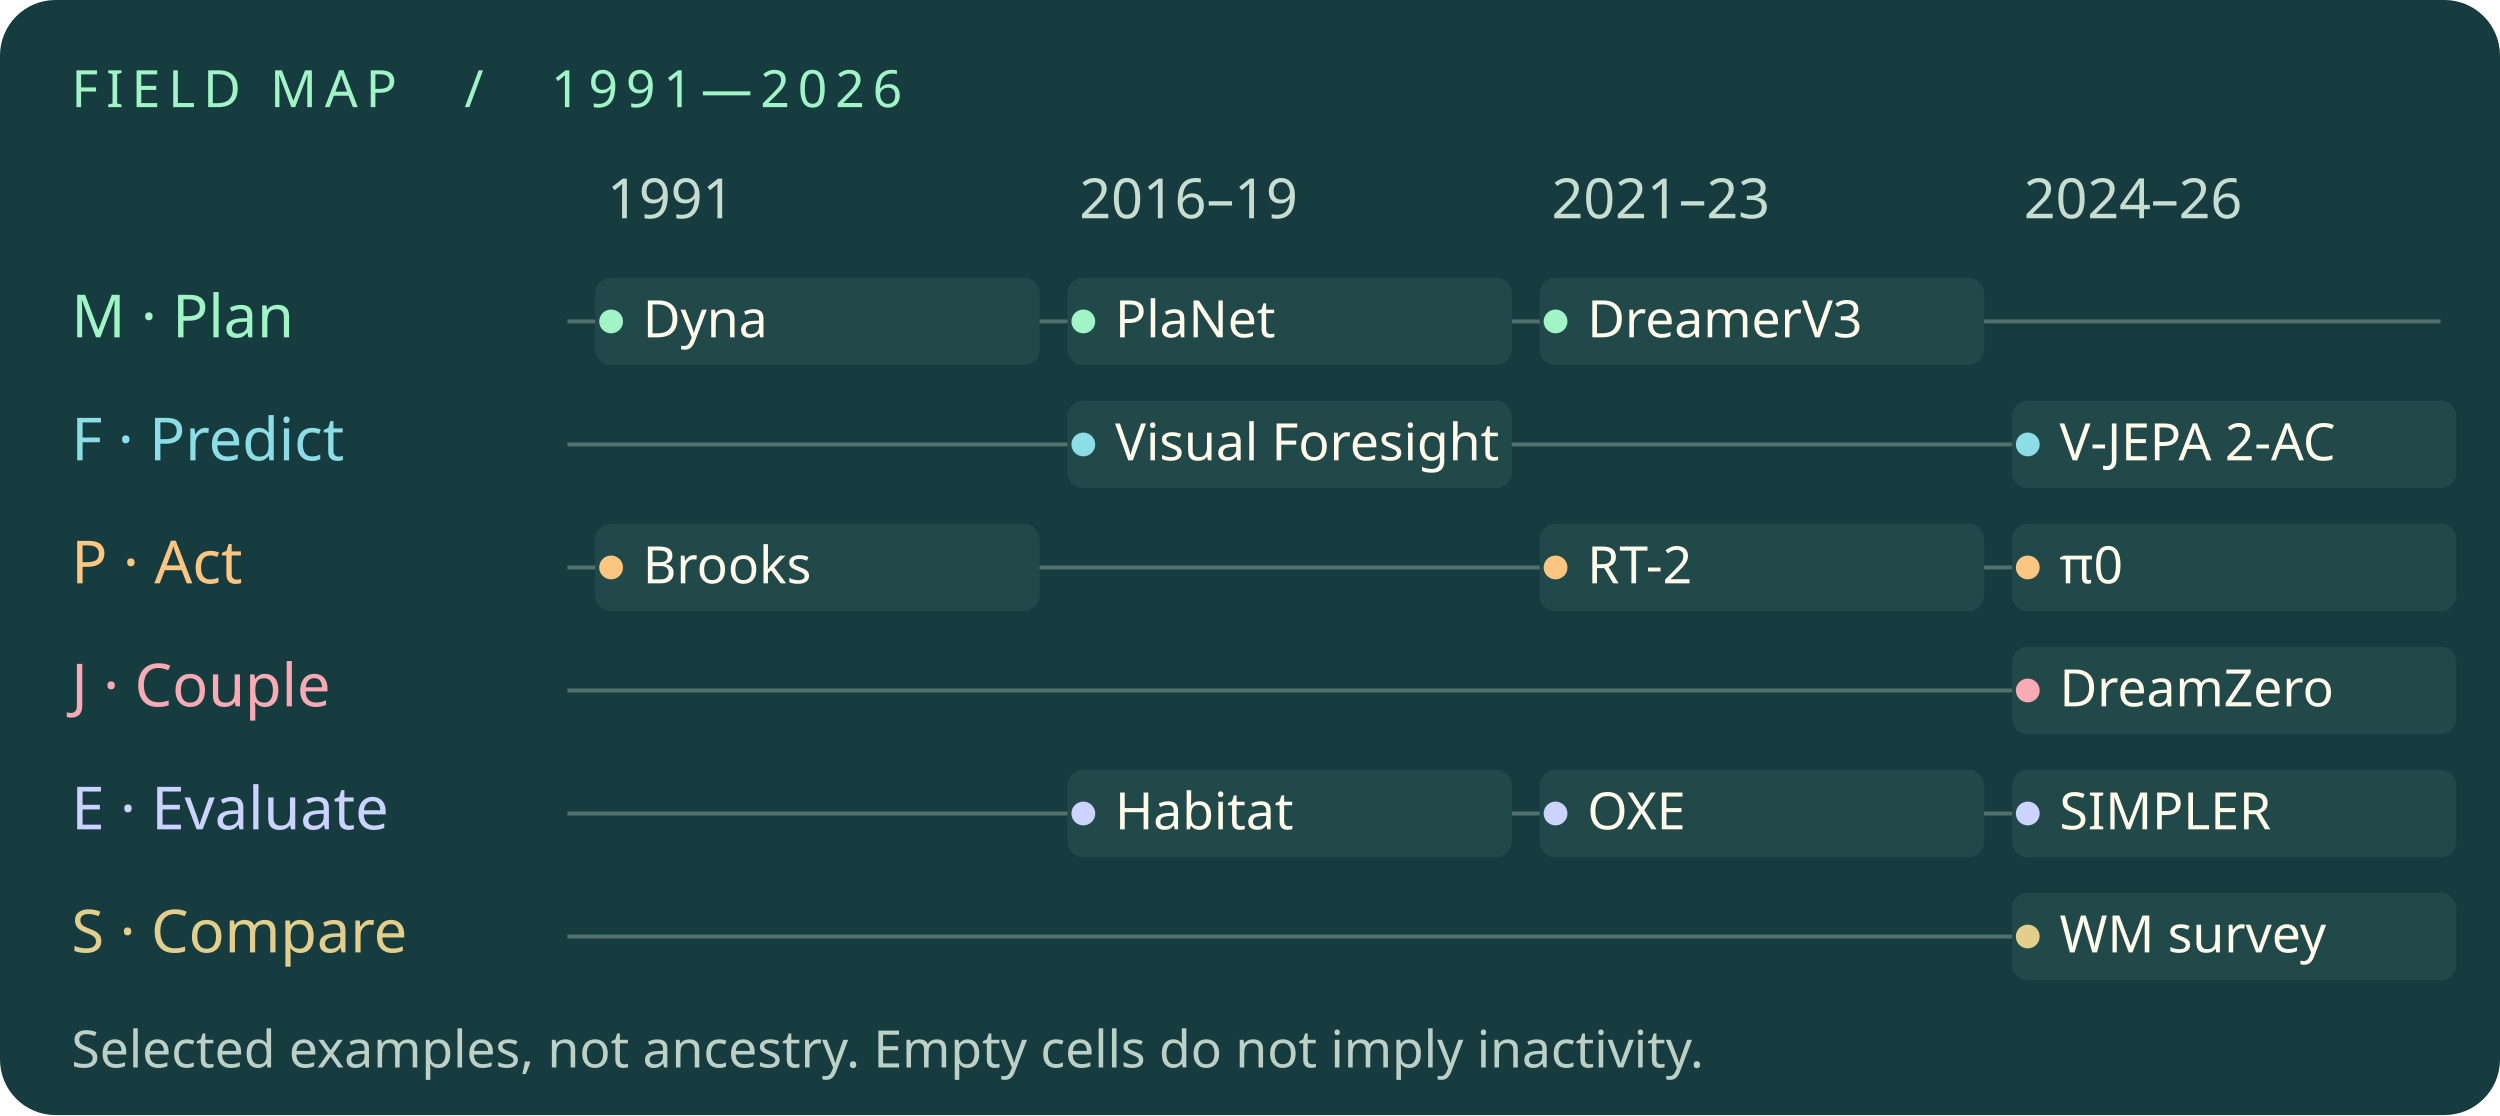
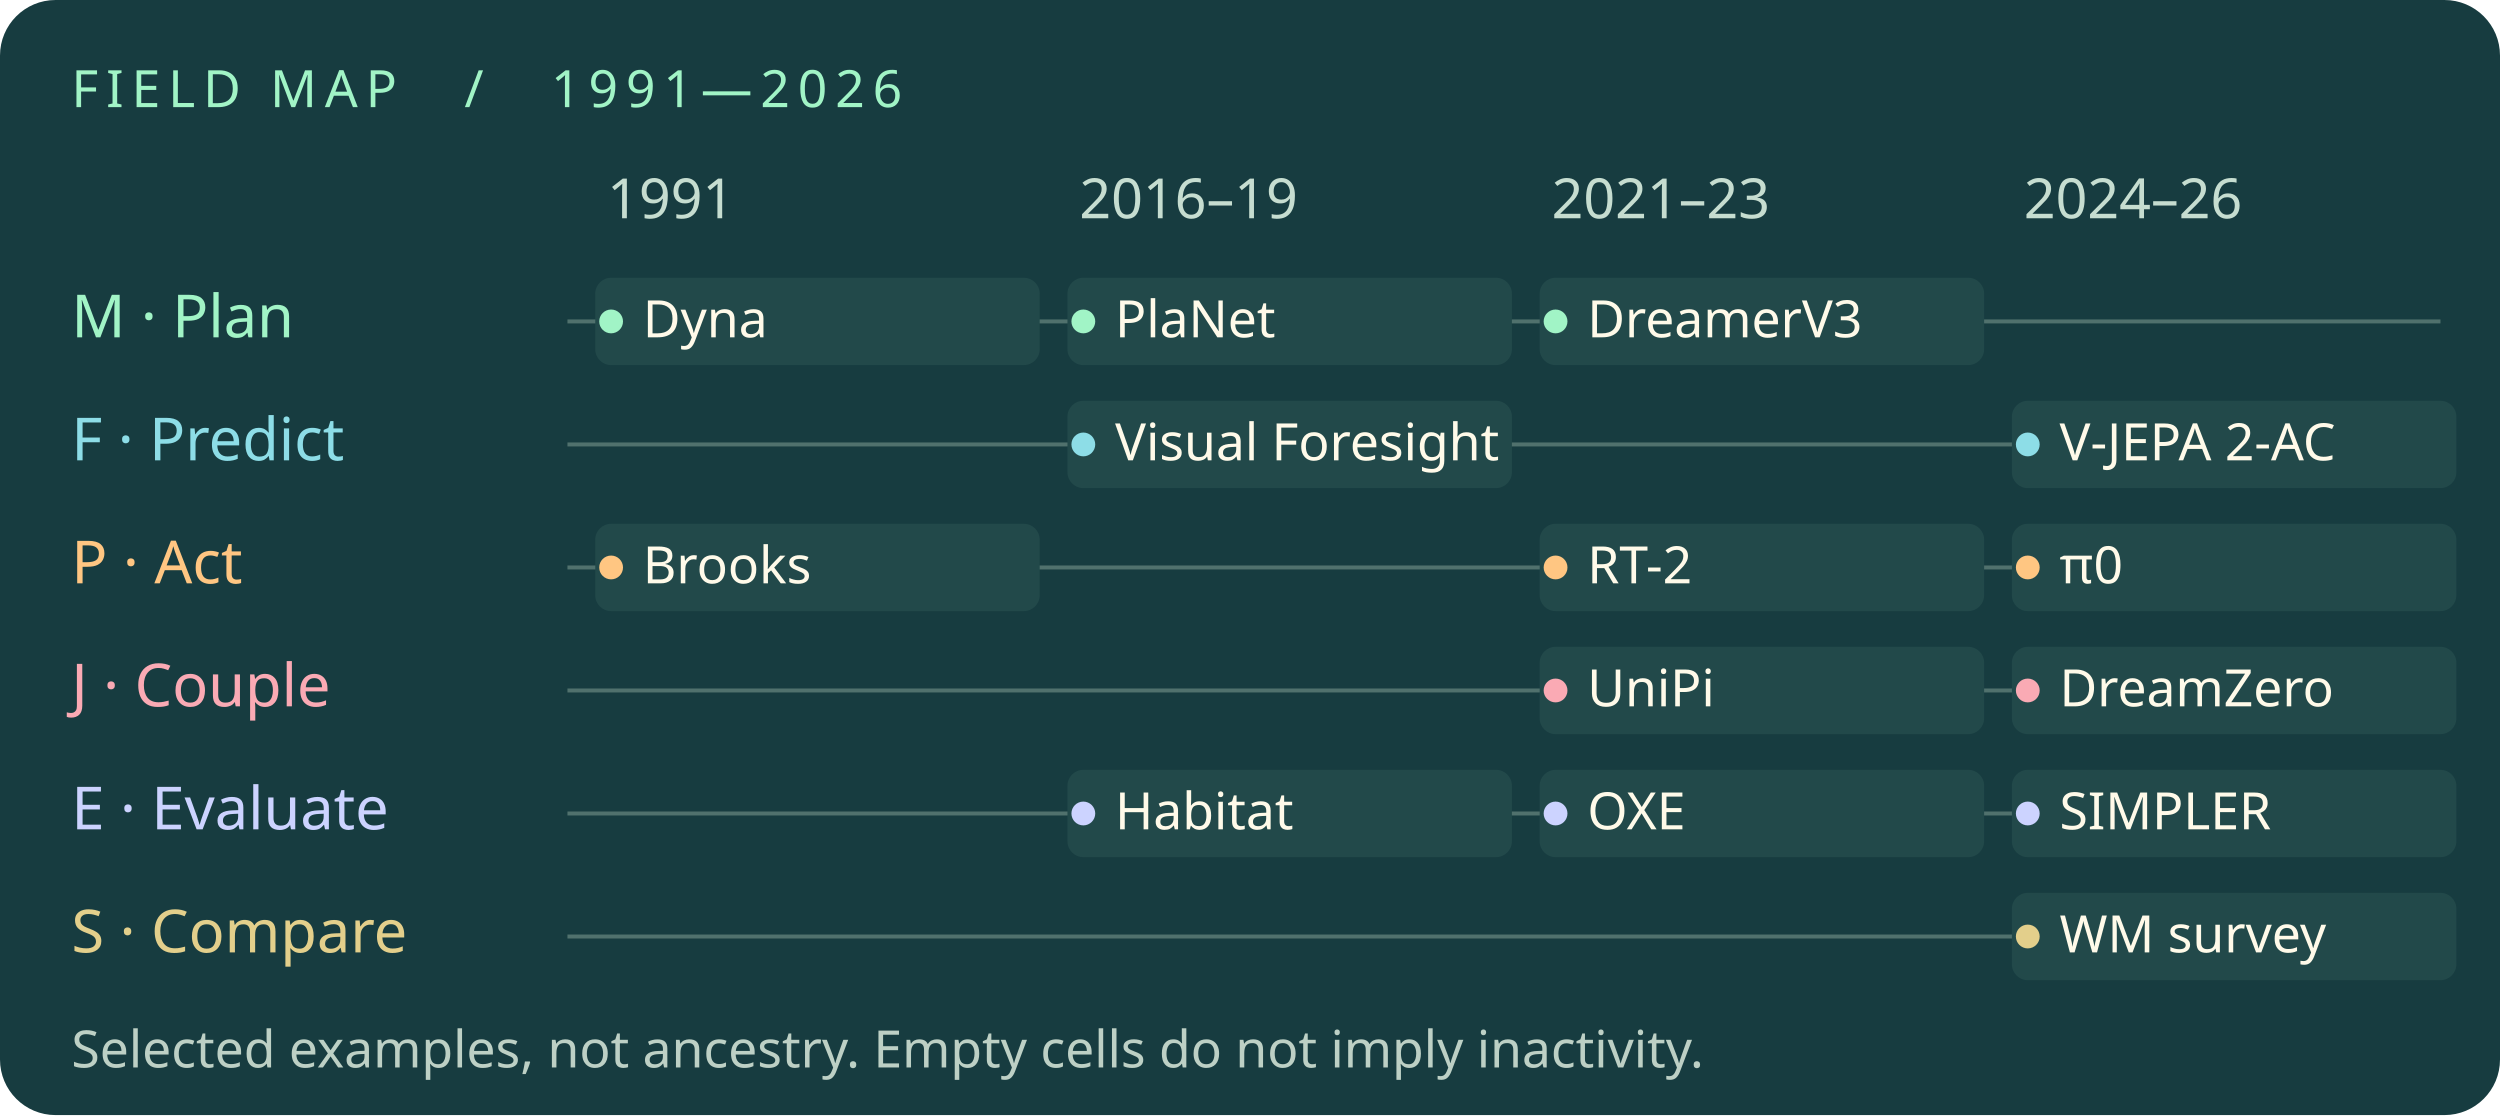
<svg xmlns="http://www.w3.org/2000/svg" viewBox="0 0 630 281" role="img" aria-labelledby="pan-title">
  <rect width="630" height="281" rx="14" fill="#173c40" />
  <g font-family="system-ui,sans-serif">
    <text x="18" y="27" fill="#a1f4c6" font-size="13" letter-spacing="2">FIELD MAP　/　1991—2026</text>
    <text x="153" y="55" fill="#c6ddd0" font-size="14">1991</text>
    <text x="272" y="55" fill="#c6ddd0" font-size="14">2016–19</text>
    <text x="391" y="55" fill="#c6ddd0" font-size="14">2021–23</text>
    <text x="510" y="55" fill="#c6ddd0" font-size="14">2024–26</text>
    <text x="18" y="85" font-size="15" fill="#a1f4c6">M · Plan</text>
    <path d="M143 81H615" stroke="#50716d" />
    <g>
      <rect x="150" y="70" rx="4" width="112" height="22" fill="#22494a" />
      <circle cx="154" cy="81" r="3" fill="#a1f4c6" />
      <text x="162" y="85" font-size="13" fill="#fffae9">Dyna</text>
    </g>
    <g>
      <rect x="269" y="70" rx="4" width="112" height="22" fill="#22494a" />
      <circle cx="273" cy="81" r="3" fill="#a1f4c6" />
      <text x="281" y="85" font-size="13" fill="#fffae9">PlaNet</text>
    </g>
    <g>
      <rect x="388" y="70" rx="4" width="112" height="22" fill="#22494a" />
      <circle cx="392" cy="81" r="3" fill="#a1f4c6" />
      <text x="400" y="85" font-size="13" fill="#fffae9">DreamerV3</text>
    </g>
    <text x="18" y="116" font-size="15" fill="#8ddde7">F · Predict</text>
    <path d="M143 112H615" stroke="#50716d" />
    <g>
      <rect x="269" y="101" rx="4" width="112" height="22" fill="#22494a" />
      <circle cx="273" cy="112" r="3" fill="#8ddde7" />
      <text x="281" y="116" font-size="13" fill="#fffae9">Visual Foresight</text>
    </g>
    <g>
      <rect x="507" y="101" rx="4" width="112" height="22" fill="#22494a" />
      <circle cx="511" cy="112" r="3" fill="#8ddde7" />
      <text x="519" y="116" font-size="13" fill="#fffae9">V-JEPA 2-AC</text>
    </g>
    <text x="18" y="147" font-size="15" fill="#ffc682">P · Act</text>
    <path d="M143 143H615" stroke="#50716d" />
    <g>
      <rect x="150" y="132" rx="4" width="112" height="22" fill="#22494a" />
      <circle cx="154" cy="143" r="3" fill="#ffc682" />
      <text x="162" y="147" font-size="13" fill="#fffae9">Brooks</text>
    </g>
    <g>
      <rect x="388" y="132" rx="4" width="112" height="22" fill="#22494a" />
      <circle cx="392" cy="143" r="3" fill="#ffc682" />
      <text x="400" y="147" font-size="13" fill="#fffae9">RT-2</text>
    </g>
    <g>
      <rect x="507" y="132" rx="4" width="112" height="22" fill="#22494a" />
      <circle cx="511" cy="143" r="3" fill="#ffc682" />
      <text x="519" y="147" font-size="13" fill="#fffae9">π0</text>
    </g>
    <text x="18" y="178" font-size="15" fill="#faaab4">J · Couple</text>
    <path d="M143 174H615" stroke="#50716d" />
    <g>
+       <rect x="388" y="163" rx="4" width="112" height="22" fill="#22494a" />
+       <circle cx="392" cy="174" r="3" fill="#faaab4" />
+       <text x="400" y="178" font-size="13" fill="#fffae9">UniPi</text>
+     </g>
+     <g>
      <rect x="507" y="163" rx="4" width="112" height="22" fill="#22494a" />
      <circle cx="511" cy="174" r="3" fill="#faaab4" />
      <text x="519" y="178" font-size="13" fill="#fffae9">DreamZero</text>
    </g>
    <text x="18" y="209" font-size="15" fill="#ccd3ff">E · Evaluate</text>
    <path d="M143 205H615" stroke="#50716d" />
    <g>
      <rect x="269" y="194" rx="4" width="112" height="22" fill="#22494a" />
      <circle cx="273" cy="205" r="3" fill="#ccd3ff" />
      <text x="281" y="209" font-size="13" fill="#fffae9">Habitat</text>
    </g>
    <g>
      <rect x="388" y="194" rx="4" width="112" height="22" fill="#22494a" />
      <circle cx="392" cy="205" r="3" fill="#ccd3ff" />
      <text x="400" y="209" font-size="13" fill="#fffae9">OXE</text>
    </g>
    <g>
      <rect x="507" y="194" rx="4" width="112" height="22" fill="#22494a" />
      <circle cx="511" cy="205" r="3" fill="#ccd3ff" />
      <text x="519" y="209" font-size="13" fill="#fffae9">SIMPLER</text>
    </g>
    <text x="18" y="240" font-size="15" fill="#e3cf8b">S · Compare</text>
    <path d="M143 236H615" stroke="#50716d" />
    <g>
      <rect x="507" y="225" rx="4" width="112" height="22" fill="#22494a" />
      <circle cx="511" cy="236" r="3" fill="#e3cf8b" />
      <text x="519" y="240" font-size="13" fill="#fffae9">WM survey</text>
    </g>
    <text x="18" y="269" font-size="13" fill="#bdd0c5">Selected examples, not ancestry. Empty cells do not imply inactivity.</text>
  </g>
</svg>
